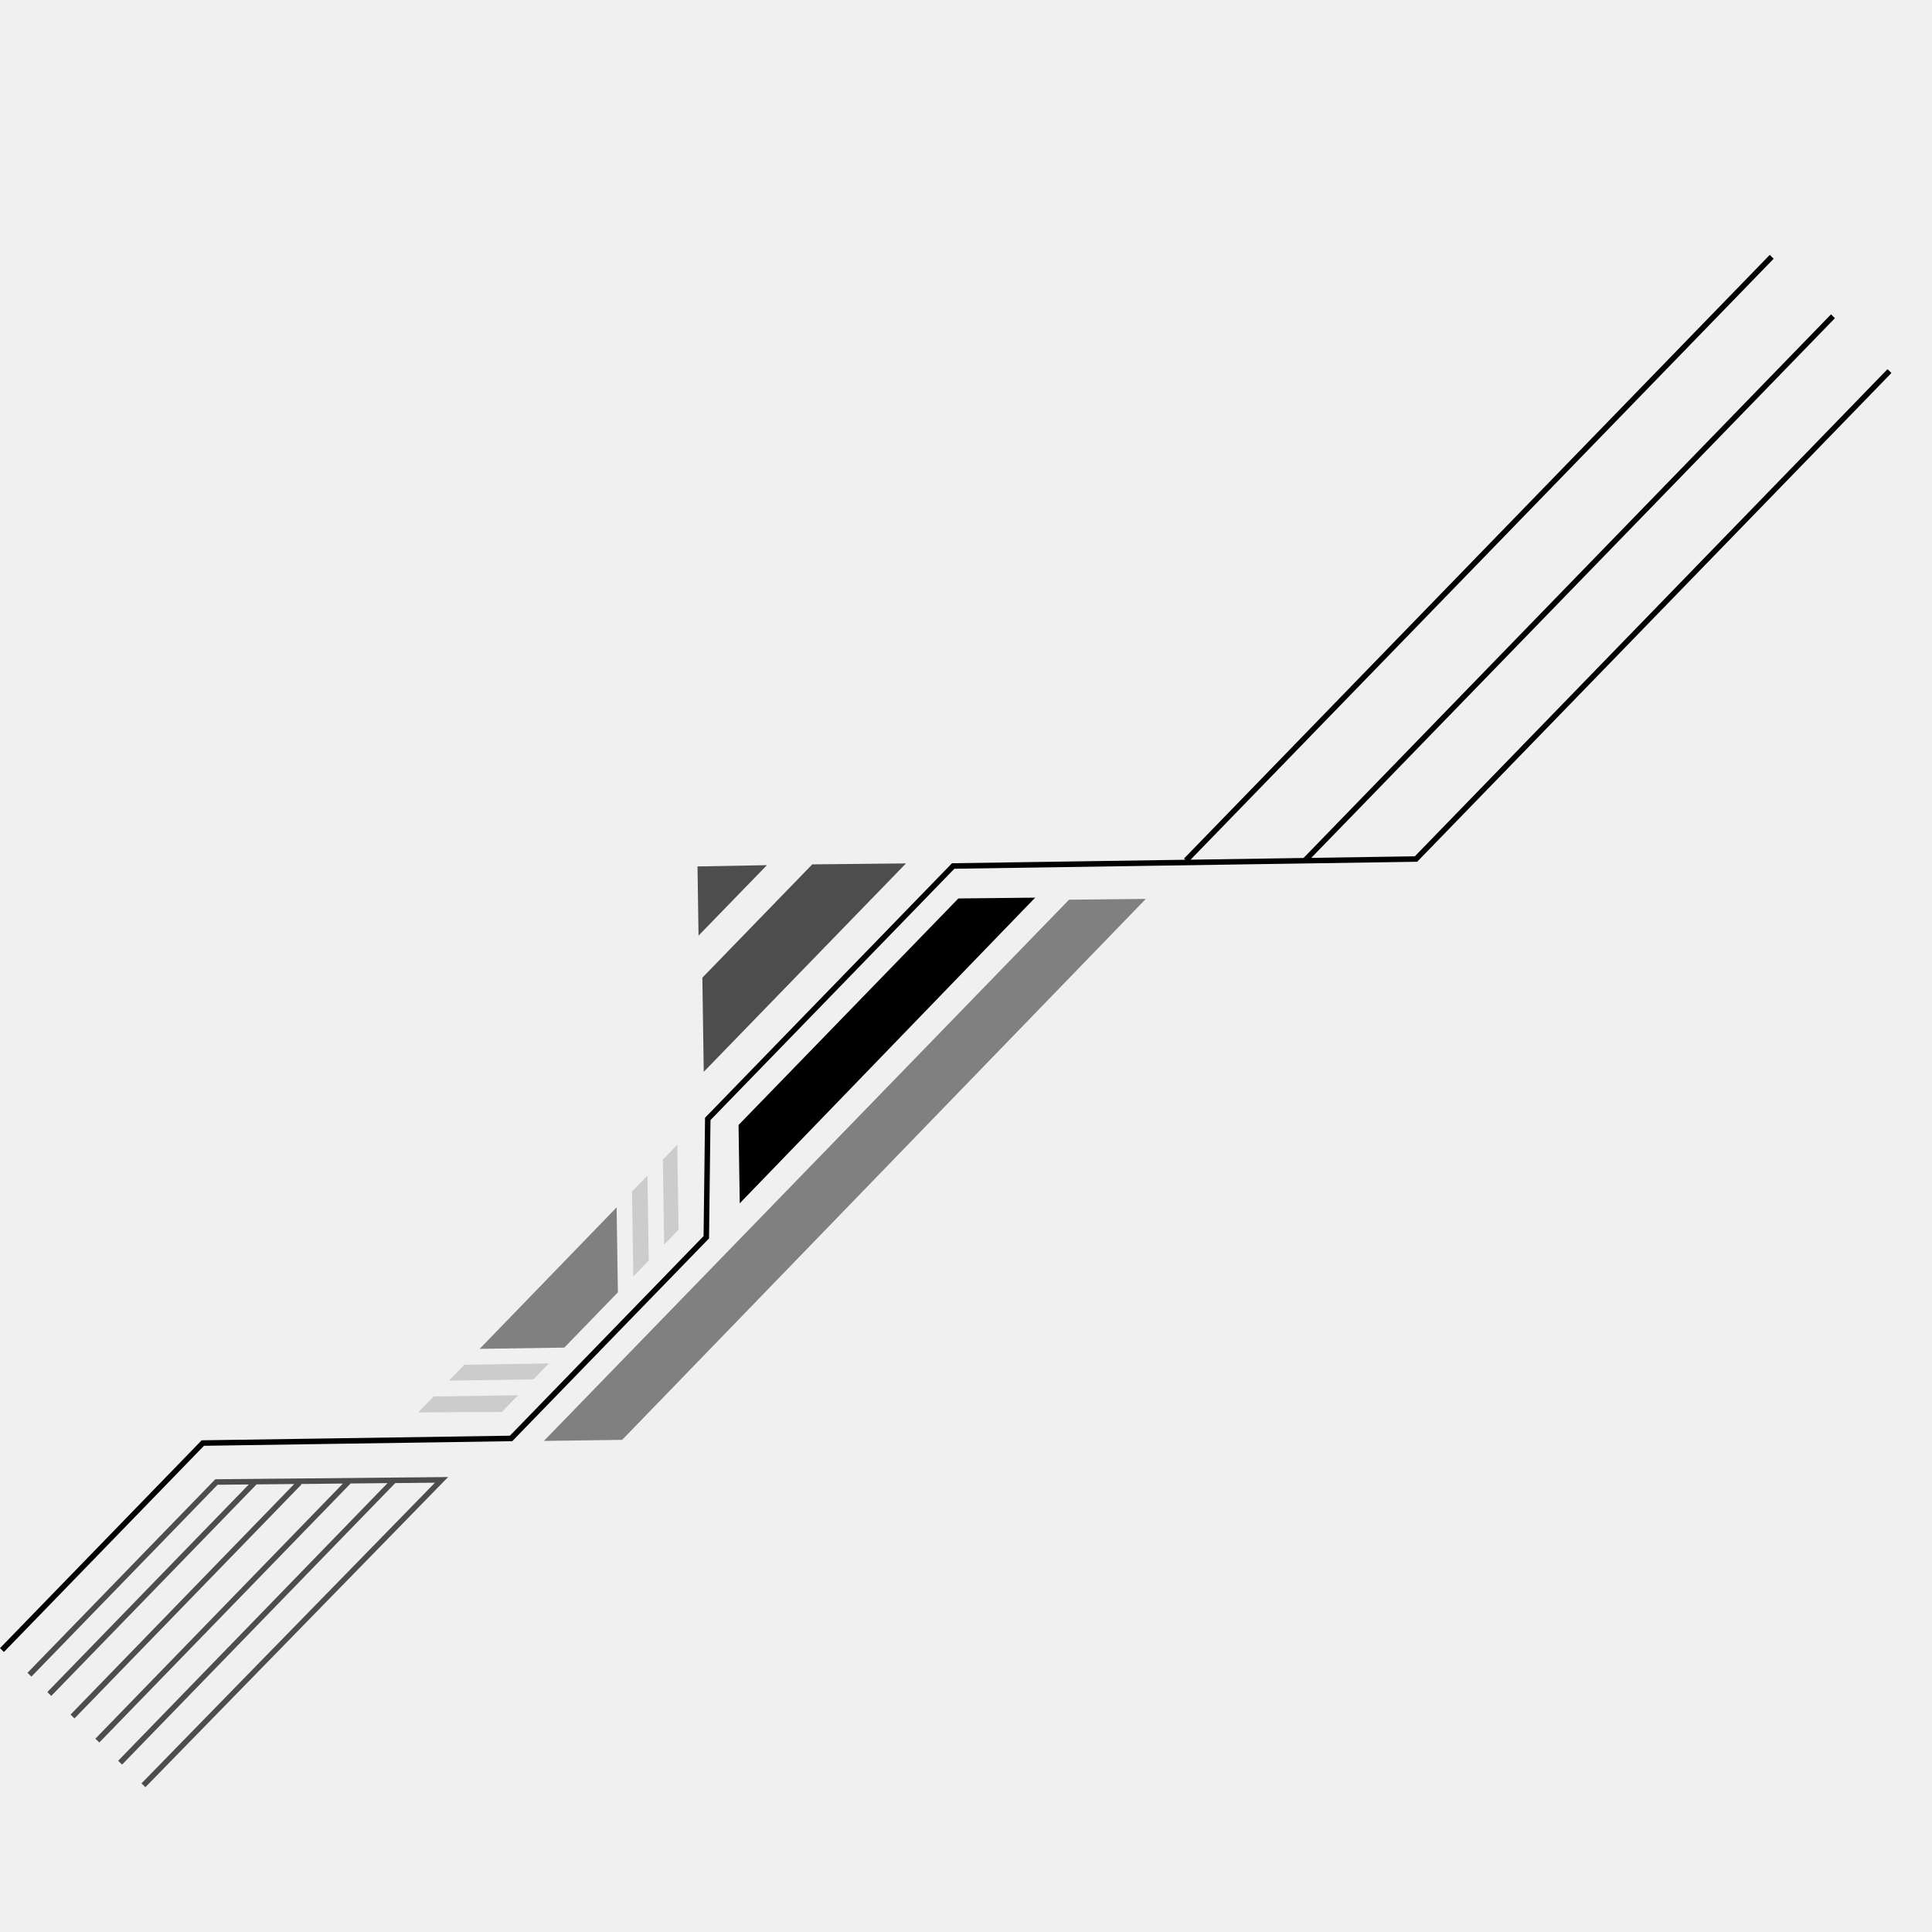
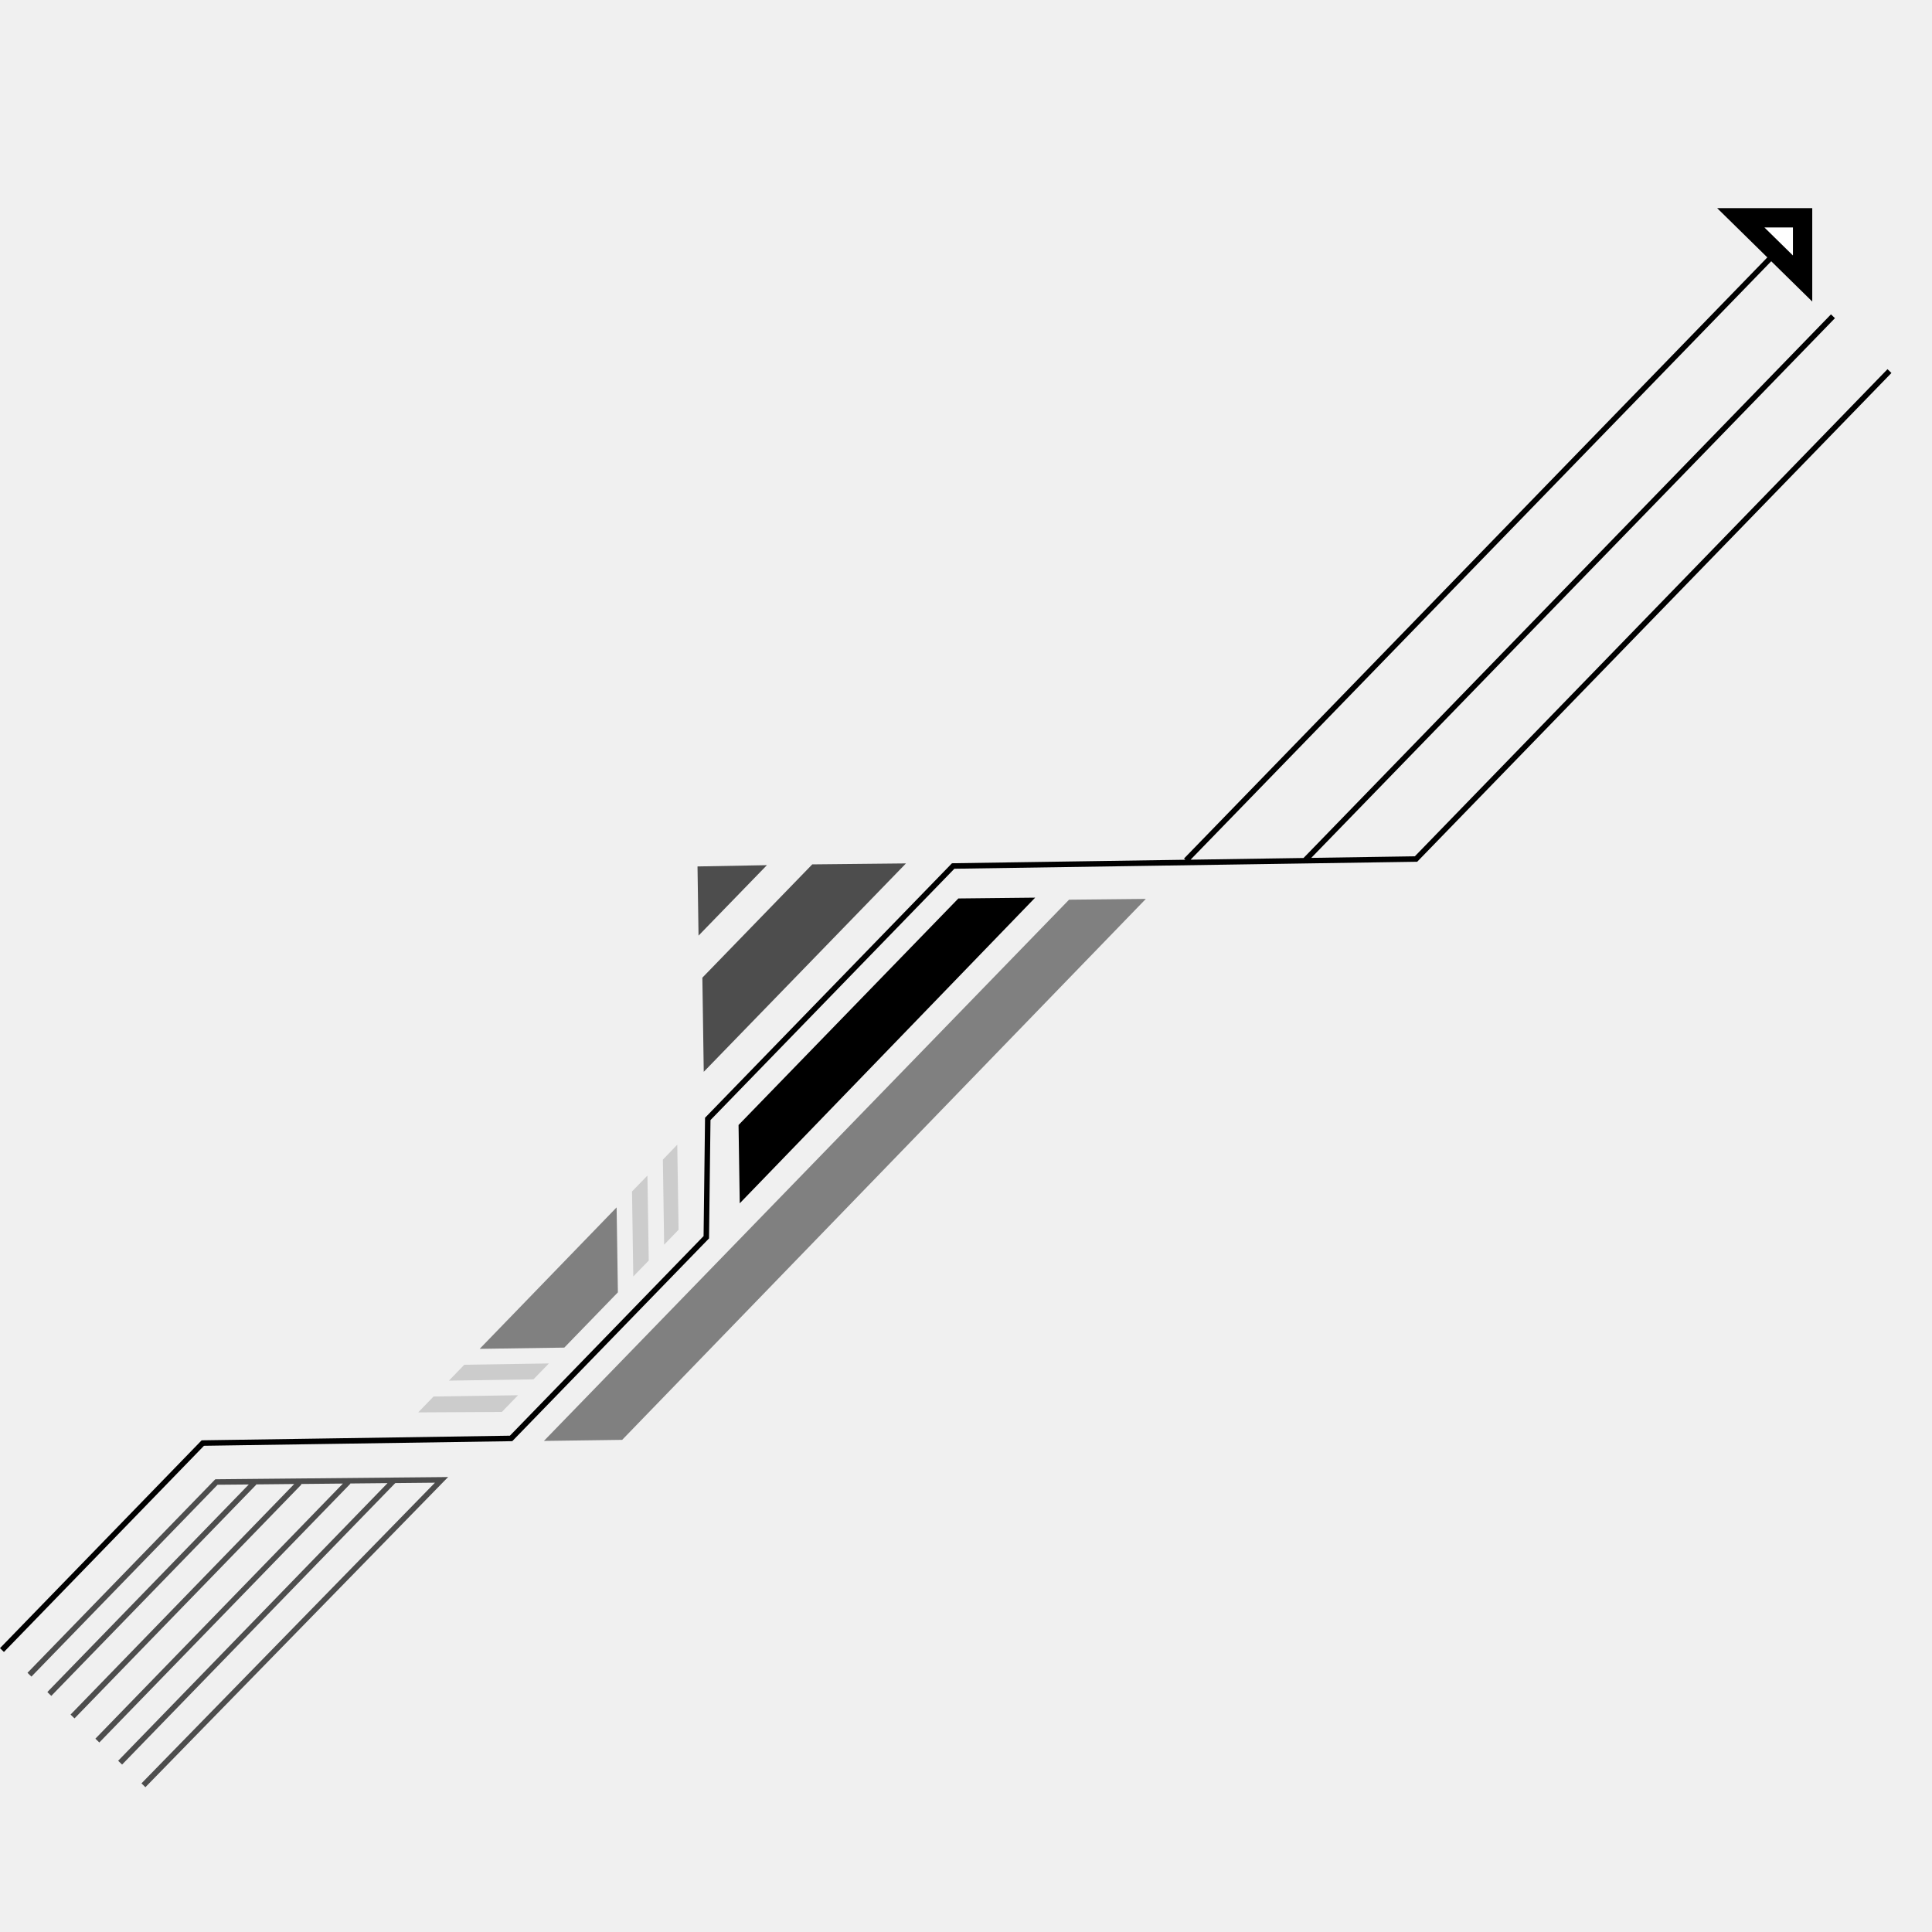
<svg xmlns="http://www.w3.org/2000/svg" version="1.1" id="Layer_1" x="0px" y="0px" width="100px" height="100px" viewBox="0 0 100 100" enable-background="new 0 0 100 100" xml:space="preserve">
-   <path fill-rule="evenodd" clip-rule="evenodd" d="M17.688,100.023l0.092-0.092L17.688,100.023z" />
-   <path fill-rule="evenodd" clip-rule="evenodd" d="M82.626,0.303l0.292-0.292L82.626,0.303z" />
-   <path fill-rule="evenodd" clip-rule="evenodd" d="M97.8,19.207l0.373-0.386L97.8,19.207z" />
-   <path fill-rule="evenodd" clip-rule="evenodd" d="M91.703,13.292l0.868-0.895L91.703,13.292z" />
-   <path fill-rule="evenodd" clip-rule="evenodd" d="M94.874,16.37l0.577-0.595L94.874,16.37z" />
+   <path d="M17.688,100.023l0.092-0.092L17.688,100.023z" />
+   <path d="M82.626,0.303l0.292-0.292L82.626,0.303z" />
+   <path d="M97.8,19.207l0.373-0.386L97.8,19.207z" />
+   <path d="M91.703,13.292l0.867-0.895L91.703,13.292z" />
+   <path d="M94.874,16.37l0.577-0.595L94.874,16.37z" />
  <g>
-     <polygon fill-rule="evenodd" clip-rule="evenodd" fill="#CCCCCC" points="35.055,59.25 35.123,63.652 34.376,64.424 34.31,60.023     " />
-     <polygon fill-rule="evenodd" clip-rule="evenodd" fill="#CCCCCC" points="33.579,65.246 32.779,66.068 32.713,61.67 33.511,60.848     " />
-     <polygon fill-rule="evenodd" clip-rule="evenodd" fill="#CCCCCC" points="28.411,70.572 27.611,71.395 23.237,71.461    24.033,70.639  " />
-     <polygon fill-rule="evenodd" clip-rule="evenodd" fill="#CCCCCC" points="26.814,72.217 25.976,73.082 21.646,73.105    22.441,72.283  " />
+     <polygon fill="#CCCCCC" points="35.055,59.25 35.123,63.652 34.376,64.424 34.31,60.023  " />
+     <polygon fill="#CCCCCC" points="33.579,65.246 32.779,66.068 32.713,61.67 33.511,60.848  " />
+     <polygon fill="#CCCCCC" points="28.411,70.572 27.611,71.395 23.237,71.461 24.033,70.639  " />
+     <polygon fill="#CCCCCC" points="26.814,72.217 25.976,73.082 21.646,73.105 22.441,72.283  " />
  </g>
  <g>
-     <polygon fill-rule="evenodd" clip-rule="evenodd" fill="#4D4D4D" points="1.423,86.584 6.817,81.025 11.1,76.611 11.143,76.568    11.201,76.566 13.396,76.545 22.852,76.455 23.195,76.451 22.956,76.695 7.525,92.506 7.425,92.406 7.322,92.307 7.324,92.305    22.513,76.744 20.486,76.764 20.459,76.764 18.812,78.459 6.341,91.312 6.32,91.334 6.216,91.234 6.115,91.137 6.141,91.111    20.058,76.766 18.124,76.785 18.137,76.797 16.602,78.377 5.185,90.146 5.142,90.191 5.039,90.092 4.937,89.994 4.984,89.945    17.749,76.789 15.577,76.811 15.604,76.836 14.218,78.264 3.924,88.875 3.856,88.943 3.754,88.844 3.651,88.746 3.724,88.672    15.229,76.812 13.25,76.832 13.265,76.846 12.013,78.137 2.746,87.686 2.656,87.779 2.554,87.682 2.452,87.582 2.545,87.482    12.698,77.02 12.878,76.836 11.263,76.85 7.983,80.232 1.736,86.668 1.628,86.781 1.525,86.684  " />
-     <polygon fill-rule="evenodd" clip-rule="evenodd" fill="#4D4D4D" points="39.695,44.781 36.156,48.428 36.103,44.847  " />
-     <polygon fill-rule="evenodd" clip-rule="evenodd" fill="#4D4D4D" points="46.893,44.69 42.042,44.74 36.354,50.604 36.426,55.477     " />
+     <polygon fill="#4D4D4D" points="1.423,86.584 6.817,81.025 11.1,76.611 11.143,76.568 11.201,76.566 13.396,76.545 22.852,76.455    23.195,76.451 22.956,76.695 7.525,92.506 7.425,92.406 7.322,92.307 7.324,92.305 22.513,76.744 20.486,76.764 20.459,76.764    18.812,78.459 6.341,91.312 6.32,91.334 6.216,91.234 6.115,91.137 6.141,91.111 20.058,76.766 18.124,76.785 18.137,76.797    16.602,78.377 5.185,90.146 5.142,90.191 5.039,90.092 4.937,89.994 4.984,89.945 17.749,76.789 15.577,76.811 15.604,76.836    14.218,78.264 3.924,88.875 3.856,88.943 3.754,88.844 3.651,88.746 3.724,88.672 15.229,76.812 13.25,76.832 13.265,76.846    12.013,78.137 2.746,87.686 2.656,87.779 2.554,87.682 2.452,87.582 2.545,87.482 12.698,77.02 12.878,76.836 11.263,76.85    7.983,80.232 1.736,86.668 1.628,86.781 1.525,86.684  " />
+     <polygon fill="#4D4D4D" points="39.695,44.781 36.156,48.428 36.103,44.847  " />
+     <polygon fill="#4D4D4D" points="46.893,44.69 42.042,44.74 36.354,50.604 36.426,55.477  " />
  </g>
  <g>
-     <polygon fill-rule="evenodd" clip-rule="evenodd" fill="#808080" points="31.982,66.891 29.208,69.752 24.828,69.816    31.916,62.494  " />
-     <polygon fill-rule="evenodd" clip-rule="evenodd" fill="#808080" points="32.203,74.527 59.308,46.527 55.334,46.568    28.152,74.582  " />
+     <polygon fill="#808080" points="31.982,66.891 29.208,69.752 24.828,69.816 31.916,62.494  " />
+     <polygon fill="#808080" points="32.203,74.527 59.309,46.527 55.334,46.568 28.152,74.582  " />
  </g>
  <g>
-     <polygon fill-rule="evenodd" clip-rule="evenodd" points="38.289,62.283 53.58,46.462 49.605,46.504 38.227,58.23  " />
-     <polygon fill-rule="evenodd" clip-rule="evenodd" points="61.284,44.438 62.713,42.966 91.601,13.193 91.703,13.292 91.706,13.296    91.804,13.392 65.17,40.844 63.885,42.168 61.624,44.497 61.651,44.497 67.47,44.409 80.854,30.613 94.772,16.271 94.874,16.37    94.877,16.373 94.976,16.468 82.026,29.815 70.91,41.272 67.871,44.403 67.897,44.403 73.232,44.322 97.59,19.218 97.697,19.109    97.719,19.131 97.8,19.207 97.9,19.306 73.394,44.562 73.354,44.605 73.294,44.605 60.011,44.806 49.398,44.966 36.775,57.975    36.742,60.648 36.7,64.041 36.7,64.098 36.661,64.139 26.556,74.553 26.515,74.594 26.455,74.596 16.03,74.752 10.557,74.834    0.204,85.506 0.101,85.406 0,85.307 10.395,74.594 10.435,74.553 10.494,74.549 16.458,74.461 26.393,74.311 36.417,63.98    36.456,60.844 36.492,57.914 36.492,57.855 36.531,57.816 49.233,44.724 49.275,44.683 49.334,44.681 60.438,44.514 61.351,44.501     " />
+     <polygon points="38.289,62.283 53.58,46.462 49.605,46.504 38.227,58.23  " />
+     <polygon points="61.284,44.438 62.713,42.966 91.602,13.193 91.703,13.292 91.706,13.296 91.805,13.392 65.17,40.844    63.885,42.168 61.624,44.497 61.65,44.497 67.471,44.409 80.854,30.613 94.771,16.271 94.874,16.37 94.877,16.373 94.977,16.468    82.025,29.815 70.91,41.272 67.871,44.403 67.896,44.403 73.232,44.322 97.59,19.218 97.697,19.109 97.719,19.131 97.8,19.207    97.9,19.306 73.395,44.562 73.354,44.605 73.294,44.605 60.012,44.806 49.398,44.966 36.775,57.975 36.742,60.648 36.7,64.041    36.7,64.098 36.661,64.139 26.556,74.553 26.515,74.594 26.455,74.596 16.03,74.752 10.557,74.834 0.204,85.506 0.101,85.406    0,85.307 10.395,74.594 10.435,74.553 10.494,74.549 16.458,74.461 26.393,74.311 36.417,63.98 36.456,60.844 36.492,57.914    36.492,57.855 36.531,57.816 49.233,44.724 49.275,44.683 49.334,44.681 60.438,44.514 61.352,44.501  " />
  </g>
+   <polygon fill="#FFFFFF" stroke="#000000" stroke-miterlimit="10" points="90.104,11.274 93.302,11.274 93.302,14.416 " />
</svg>
